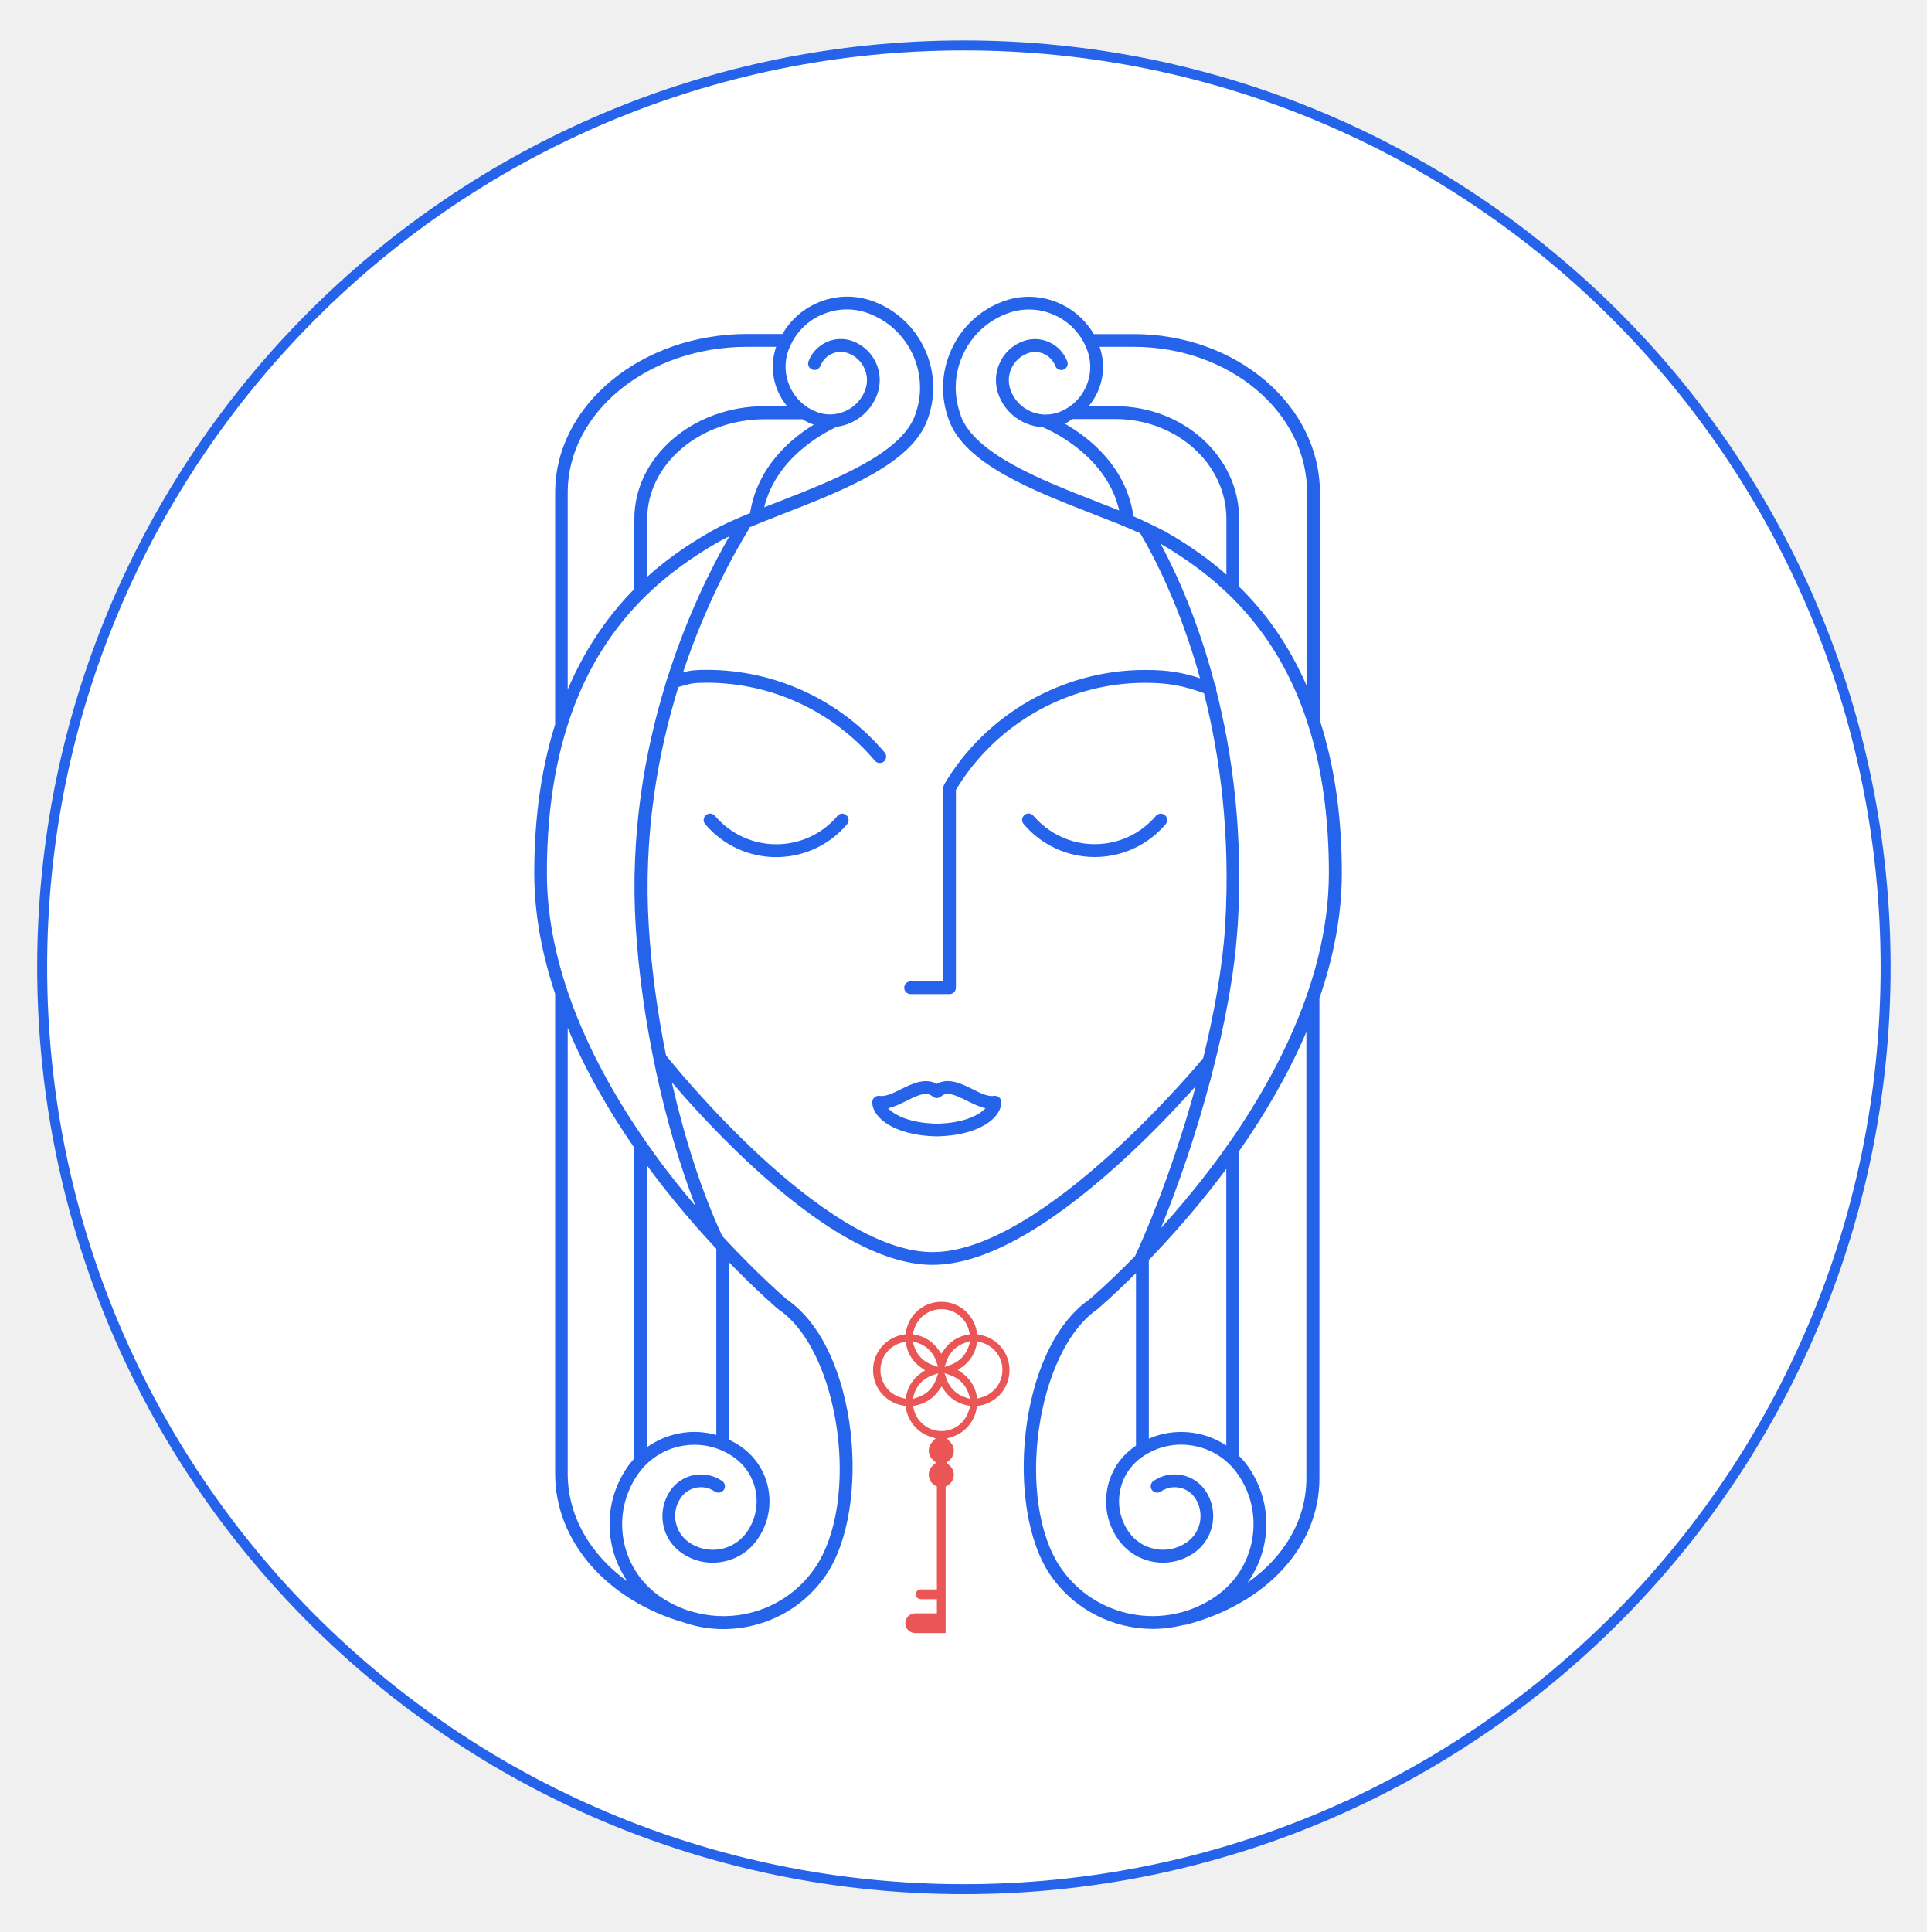
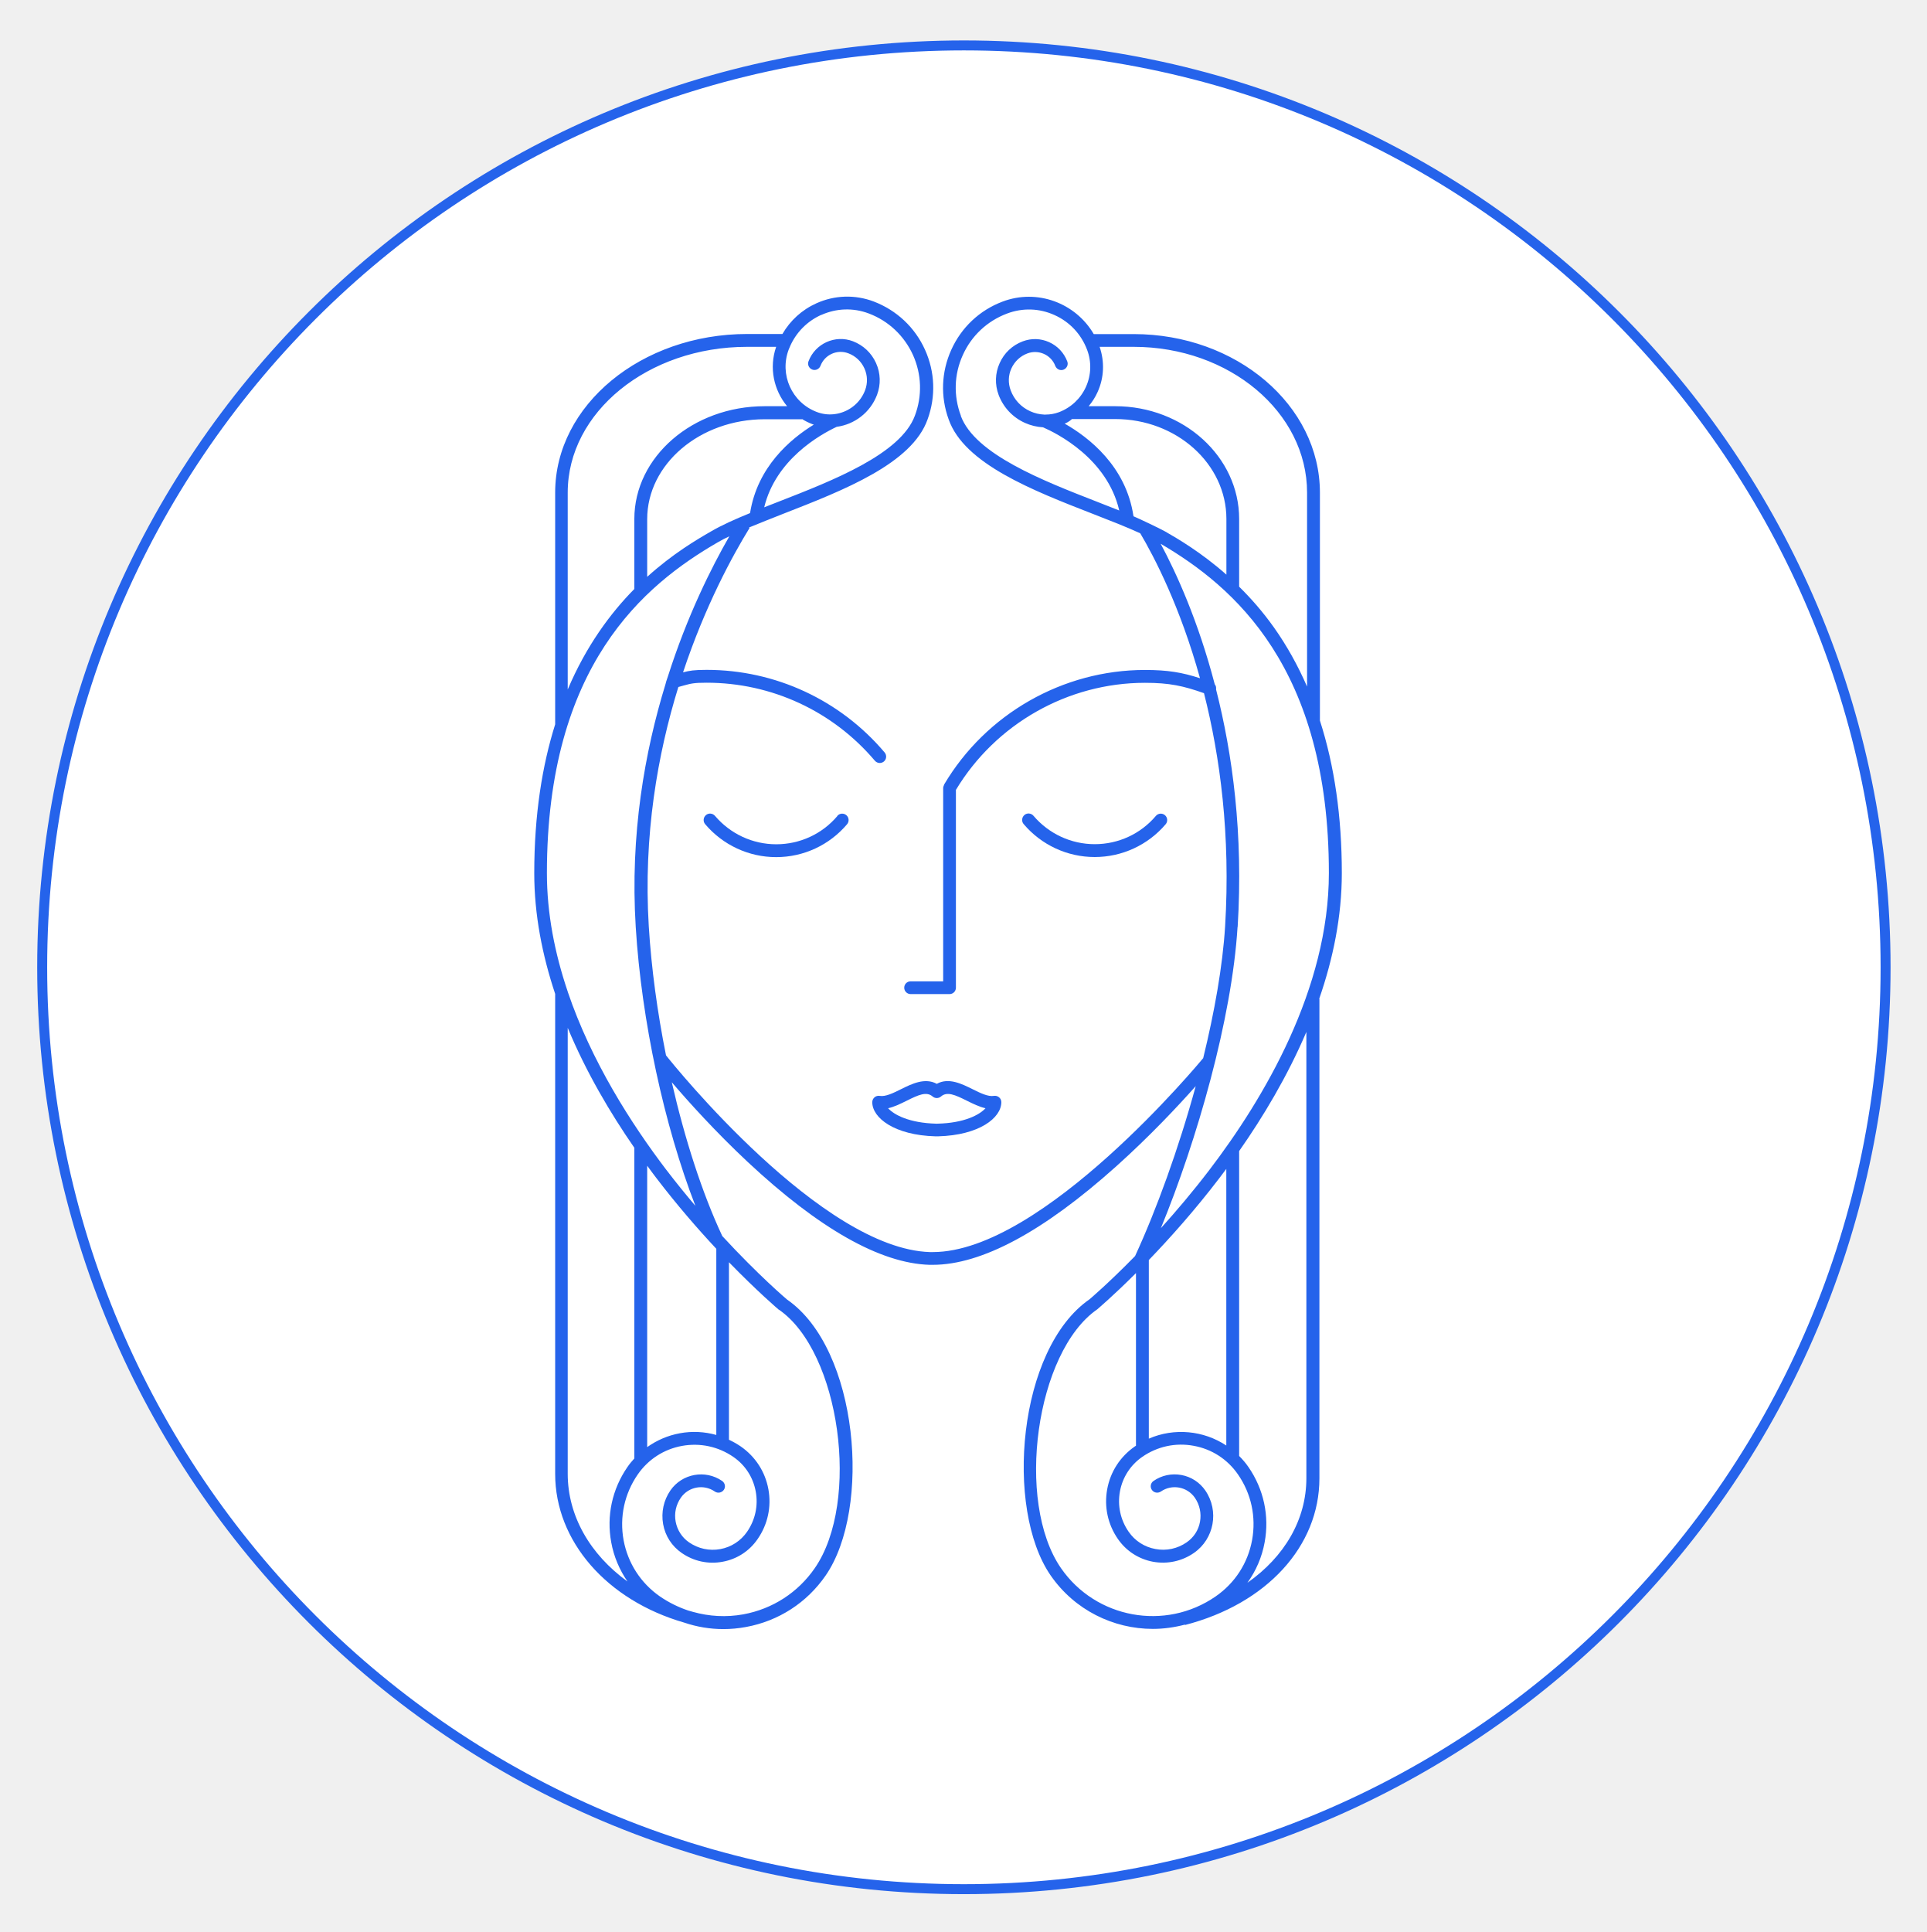
<svg xmlns="http://www.w3.org/2000/svg" id="Calque_1" data-name="Calque 1" width="68.23mm" height="68.42mm" viewBox="0 0 193.41 193.96">
  <defs>
    <style>
      .cls-1 {
        fill: none;
      }

      .cls-2 {
-         fill: #ea5555;
+         fill: none;
      }

      .cls-3 {
        fill: #2563EB;
      }

      .cls-4 {
        fill: #fff;
        stroke: #2563EB;
        stroke-miterlimit: 10;
      }
    </style>
  </defs>
  <circle class="cls-4" cx="96.78" cy="97.11" r="92.55" />
  <g>
    <path class="cls-3" d="M84.08,81.92c-1.53,1.81-3.77,2.84-6.14,2.84s-4.61-1.04-6.15-2.85c-.23-.27-.64-.31-.91-.08-.27.23-.31.64-.08.91,1.78,2.1,4.38,3.31,7.13,3.31s5.34-1.2,7.12-3.3c.23-.27.2-.68-.07-.91-.27-.23-.68-.2-.91.07Z" />
    <path class="cls-3" d="M109.92,86.04c2.74,0,5.34-1.2,7.12-3.29.23-.27.2-.68-.07-.91-.27-.23-.68-.2-.91.07-1.53,1.81-3.77,2.84-6.14,2.84s-4.61-1.04-6.15-2.85c-.23-.27-.64-.31-.91-.08s-.31.64-.08.91c1.78,2.1,4.38,3.31,7.13,3.31Z" />
    <path class="cls-3" d="M88.33,110.02c-.19-.03-.38.02-.52.14s-.23.3-.23.49c0,1.58,2.23,3.32,6.35,3.43.02,0,.05,0,.07,0h.04s.07,0,.08,0c.02,0,.05,0,.07,0,4.13-.11,6.35-1.85,6.35-3.43,0-.19-.08-.37-.23-.49-.14-.12-.34-.17-.52-.14-.58.1-1.37-.29-2.13-.67-1.09-.54-2.41-1.2-3.6-.54-1.19-.65-2.51,0-3.6.54-.76.38-1.55.77-2.13.67ZM91.03,110.51c1.22-.61,2-.95,2.61-.43.24.21.6.21.84,0,.61-.52,1.39-.18,2.61.43.61.3,1.23.61,1.86.75-.6.66-2.12,1.49-4.85,1.55,0,0,0,0-.03,0-.01,0-.04,0-.06,0-2.72-.07-4.24-.89-4.84-1.55.63-.14,1.25-.45,1.86-.75Z" />
    <path class="cls-3" d="M132.46,100.27c1.39-4.01,2.27-8.26,2.27-12.61,0-5.67-.74-10.79-2.2-15.32v-22.88c0-8.78-8.39-15.92-18.7-15.92h-4.01c-1.82-3.12-5.68-4.58-9.16-3.26-2.31.87-4.14,2.6-5.15,4.85-1,2.22-1.09,4.69-.26,6.97h0c1.56,4.46,8.42,7.13,14.48,9.49,1.72.67,3.37,1.31,4.76,1.95,1.41,2.38,4.01,7.37,6,14.55-1.79-.58-3.22-.83-5.53-.83-8.24,0-15.97,4.41-20.17,11.51,0,0,0,.01,0,.02-.03.06-.05.12-.07.19,0,.02,0,.04-.01.06,0,.02-.01.04-.01.06v19.42h-3.27c-.36,0-.64.29-.64.64s.29.64.64.64h3.91c.36,0,.64-.29.64-.64v-19.86c3.99-6.63,11.24-10.75,18.98-10.75,2.47,0,3.86.31,5.93,1.04,1.61,6.34,2.68,14.23,2.12,23.41-.25,4.02-1.07,8.61-2.2,13.23-.27.32-16.11,19.47-27.15,19.47-.09,0-.19,0-.29,0-10.88-.33-25.76-18.81-26.5-19.75-.87-4.32-1.47-8.75-1.73-12.95-.56-9.14.9-17.34,2.97-24.03.2-.05.38-.1.54-.15.74-.2,1.02-.28,2.3-.28,6.52,0,12.67,2.85,16.89,7.83.13.15.31.23.49.23.15,0,.29-.05.42-.15.27-.23.3-.64.07-.91-4.46-5.27-10.98-8.29-17.87-8.29-1.28,0-1.72.08-2.37.25,2.23-6.71,4.99-11.75,6.68-14.5l-.06-.04c1.08-.45,2.26-.91,3.47-1.39,6.05-2.36,12.91-5.03,14.47-9.48h0c.83-2.28.74-4.75-.26-6.97-1.01-2.25-2.85-3.97-5.15-4.85-1.88-.71-3.92-.65-5.76.18-1.45.65-2.63,1.73-3.41,3.08h-3.53c-10.63,0-19.29,7.14-19.29,15.92v23.27c-1.29,4.1-2.1,9.03-2.1,14.94,0,4.17.81,8.25,2.1,12.12v48.19c0,6.76,5.19,12.69,12.96,14.93,1.27.43,2.59.65,3.93.65.75,0,1.51-.07,2.27-.21,3.27-.6,6.11-2.43,8-5.17,4.62-6.69,3.32-22.73-3.87-27.7-.04-.03-2.86-2.42-6.53-6.4h.01c-2.01-4.3-3.75-9.7-5.06-15.42,1.63,1.91,4.37,4.96,7.62,8,7.17,6.7,13.31,10.18,18.26,10.33.11,0,.22,0,.32,0,4.91,0,11.11-3.33,18.43-9.89,3.39-3.04,6.26-6.11,7.98-8.05-1.72,6.29-3.95,12.42-6.09,17.06-2.68,2.74-4.55,4.32-4.56,4.33-7.24,5-8.54,21.04-3.92,27.73,2.41,3.49,6.31,5.37,10.26,5.37,1.08,0,2.17-.15,3.23-.43v.04c8.2-2.12,13.5-7.9,13.5-14.73v-48.13ZM80.53,42.07c.32.2.66.37,1.03.51.05.02.1.03.15.05-2.38,1.46-5.67,4.26-6.4,8.88-1.5.61-2.86,1.22-3.92,1.84-1.44.83-3.83,2.23-6.41,4.56v-5.79c0-5.53,5.3-10.03,11.8-10.03h3.75ZM82.46,31.62c1.52-.68,3.21-.74,4.77-.15,1.99.75,3.56,2.24,4.44,4.17.87,1.94.94,4.1.19,6.09h0c-1.43,3.86-8.23,6.51-13.7,8.64-.48.19-.96.37-1.43.56,1.16-4.79,5.58-7.28,7.28-8.08,1.78-.24,3.37-1.42,4.05-3.21.39-1.04.36-2.17-.1-3.19s-1.28-1.79-2.32-2.19c-1.78-.68-3.79.23-4.46,2.01-.13.33.04.7.37.83.33.13.7-.04.83-.37.42-1.12,1.68-1.69,2.8-1.26.72.27,1.29.81,1.61,1.51.32.7.34,1.48.07,2.2-.45,1.18-1.43,2-2.57,2.3,0,0-.28.08-.63.11-.54.05-1.1-.02-1.65-.23-2.51-.95-3.77-3.76-2.82-6.27.04-.1.08-.19.12-.28h.01v-.03c.62-1.41,1.72-2.53,3.14-3.17ZM57,49.45c0-8.07,8.07-14.63,18-14.63h2.93c-.73,2.1-.24,4.35,1.1,5.96h-2.25c-7.22,0-13.09,5.08-13.09,11.32v7.03c-2.39,2.42-4.82,5.69-6.69,10.09v-19.77ZM57,147.96v-44.77c1.86,4.47,4.28,8.56,6.69,12.04v31.19c-.25.27-.49.56-.7.87-1.53,2.22-2.11,4.9-1.62,7.55.26,1.44.83,2.76,1.63,3.93-3.74-2.7-6-6.58-6-10.81ZM68.26,143.89c-1.2.22-2.31.7-3.28,1.39v-28.25c.31.43.62.84.93,1.25,2.08,2.72,4.16,5.11,6.01,7.09v18.69c-1.18-.33-2.42-.4-3.66-.17ZM78.22,131.49c6.12,4.23,8.2,19.26,3.59,25.94-1.69,2.45-4.24,4.1-7.18,4.64-1.71.31-3.43.21-5.06-.25h0c-.17-.04-.32-.1-.49-.14-.98-.33-1.93-.8-2.81-1.4-1.93-1.34-3.23-3.34-3.66-5.66-.42-2.31.08-4.65,1.42-6.59,1.05-1.52,2.63-2.54,4.44-2.87,1.82-.33,3.65.06,5.17,1.11,1.19.82,1.98,2.05,2.24,3.47.26,1.42-.05,2.85-.87,4.04-.64.92-1.59,1.54-2.69,1.74-1.1.2-2.21-.04-3.14-.68-.71-.49-1.18-1.23-1.34-2.07-.16-.85.03-1.7.52-2.41.77-1.11,2.3-1.39,3.41-.62.29.2.69.13.9-.16s.13-.69-.16-.9c-1.7-1.17-4.03-.74-5.2.95-.68.99-.94,2.19-.73,3.38s.88,2.22,1.87,2.9c1.2.83,2.66,1.15,4.1.88,1.44-.26,2.69-1.07,3.52-2.28,1.02-1.47,1.4-3.25,1.08-5-.32-1.76-1.31-3.28-2.78-4.3-.38-.26-.78-.48-1.18-.67v-17.82c2.89,2.97,4.95,4.72,5.01,4.77ZM66.92,117.47c-3.55-4.66-7.55-10.92-9.92-17.91v-.04h-.01c-1.28-3.79-2.08-7.79-2.08-11.86,0-20.87,9.78-28.94,17.13-33.2.36-.21.76-.42,1.19-.62-1.79,3.11-4.22,7.95-6.18,14.1-.11.3-.24.72-.23.74-2.09,6.8-3.57,15.11-2.99,24.39.58,9.4,2.87,19.94,5.99,27.99-.95-1.12-1.92-2.31-2.89-3.58ZM131.24,49.45v19.48c-.93-2.13-2.03-4.11-3.32-5.93-1.12-1.58-2.32-2.94-3.5-4.1v-6.8c0-6.24-5.58-11.32-12.45-11.32h-2.66c.36-.43.67-.91.9-1.43.65-1.44.71-3.04.2-4.53h3.42c9.6,0,17.41,6.56,17.41,14.63ZM113.81,51.83c-.74-5.03-4.5-7.93-6.91-9.3.46-.18.73-.46.73-.46h4.35c6.15,0,11.16,4.5,11.16,10.03v5.59c-2.55-2.25-4.89-3.61-6.18-4.35-.47-.27-2.69-1.32-3.15-1.51ZM96.48,41.74h0c-.75-1.99-.69-4.15.19-6.09.87-1.94,2.45-3.42,4.44-4.17,1.56-.59,3.25-.54,4.77.15,1.52.68,2.68,1.92,3.27,3.48.46,1.21.42,2.54-.11,3.72-.53,1.18-1.5,2.09-2.71,2.55-.43.16-.88.24-1.33.24-.09.02-.17,0-.17,0-.47-.02-.94-.13-1.38-.33-.92-.41-1.62-1.16-1.97-2.1-.27-.72-.25-1.5.07-2.2.32-.7.89-1.24,1.61-1.51,1.12-.42,2.38.14,2.8,1.26.13.33.5.5.83.37.33-.13.5-.5.37-.83-.33-.86-.97-1.55-1.82-1.93-.84-.38-1.78-.41-2.65-.08-1.04.39-1.87,1.17-2.32,2.19-.46,1.01-.49,2.15-.1,3.19.48,1.26,1.42,2.26,2.65,2.81.58.26,1.19.4,1.81.44,1.33.58,6.44,3.1,7.65,8.35-.72-.29-1.45-.57-2.21-.87-5.47-2.13-12.27-4.78-13.7-8.63ZM124.27,93.06c.58-9.35-.52-17.38-2.17-23.85.03-.19-.01-.37-.13-.51-1.67-6.39-3.86-11.18-5.43-14.11,7.32,4.29,16.89,12.41,16.89,33.06,0,11.63-6.53,22.64-12.01,29.82-1.66,2.17-3.32,4.13-4.86,5.83,3.62-8.81,7.13-21,7.7-30.24ZM123.13,145.12c-2.28-1.51-5.22-1.8-7.78-.69v-17.93c2.09-2.17,4.59-4.96,7.08-8.22.23-.3.47-.62.7-.93v27.77ZM106.53,157.43c-4.61-6.68-2.53-21.71,3.64-25.98.03-.03,1.59-1.34,3.89-3.64v17.33s-.07.04-.11.07c-1.47,1.02-2.46,2.54-2.78,4.3-.32,1.76.06,3.53,1.08,5,.83,1.2,2.08,2.01,3.52,2.28,1.44.26,2.9-.05,4.1-.88,2.05-1.41,2.56-4.23,1.15-6.28-.57-.82-1.42-1.37-2.4-1.55-.98-.18-1.98.03-2.8.6-.29.2-.37.6-.16.9.2.29.6.36.9.16,1.11-.77,2.64-.49,3.41.62.49.71.67,1.57.52,2.41-.15.85-.63,1.58-1.34,2.07-.92.64-2.04.88-3.14.67-1.1-.2-2.06-.82-2.69-1.74-.82-1.19-1.13-2.62-.87-4.04.26-1.42,1.06-2.65,2.24-3.47,1.52-1.05,3.35-1.45,5.17-1.11,1.82.33,3.39,1.35,4.44,2.87,1.34,1.93,1.84,4.27,1.42,6.59-.42,2.31-1.72,4.32-3.66,5.66-5.06,3.5-12.03,2.22-15.53-2.84ZM125.25,158.9c.86-1.2,1.46-2.57,1.73-4.06.49-2.65-.09-5.33-1.62-7.55-.28-.41-.6-.78-.94-1.12v-30.61c2.41-3.44,4.85-7.51,6.75-11.96v44.8c0,4.16-2.2,7.89-5.92,10.5Z" />
  </g>
  <g>
    <path class="cls-1" d="M94.53,135.33c.57-.83,1.45-1.43,2.47-1.64-.28-1.11-1.28-1.94-2.47-1.94s-2.2.83-2.47,1.94c1.02.2,1.9.81,2.47,1.64Z" />
    <path class="cls-2" d="M98.35,133.99l-.23-.04-.04-.23c-.29-1.75-1.78-3.03-3.56-3.03s-3.27,1.27-3.56,3.03l-.04.23-.23.04c-1.75.29-3.03,1.78-3.03,3.56s1.27,3.27,3.03,3.56l.23.04.04.23c.22,1.34,1.2,2.47,2.49,2.87l.49.15-.35.38c-.22.24-.34.54-.34.85,0,.37.17.71.45.96l.29.25-.29.25c-.29.24-.45.59-.45.96,0,.45.25.87.65,1.09l.17.09v10.34h-1.58c-.31,0-.56.22-.56.49s.25.49.56.49h1.58v1.42h-2.18c-.55,0-.99.44-.99.99s.44.99.99.99h3.06v-14.71l.17-.09c.4-.22.65-.64.65-1.09,0-.37-.17-.72-.45-.96l-.29-.25.29-.25c.29-.24.45-.59.45-.96,0-.31-.12-.61-.34-.85l-.35-.38.49-.15c1.3-.4,2.27-1.53,2.49-2.87l.04-.23.23-.04c1.75-.29,3.03-1.78,3.03-3.56s-1.27-3.27-3.03-3.56ZM91.74,133.62c.32-1.29,1.46-2.19,2.78-2.19s2.47.9,2.78,2.19l.08.33-.33.07c-.93.18-1.73.72-2.27,1.5l-.27.39-.27-.39c-.54-.78-1.34-1.32-2.27-1.5l-.33-.07.08-.33ZM97.45,134.62l-.22.63c-.29.82-.93,1.46-1.76,1.76l-.63.22.22-.63c.29-.83.93-1.46,1.76-1.76l.63-.22ZM92.23,134.85c.82.29,1.46.93,1.75,1.75l.22.63-.63-.22c-.82-.29-1.46-.93-1.75-1.75l-.22-.63.63.22ZM90.92,140.42l-.33-.08c-1.29-.32-2.19-1.46-2.19-2.78s.9-2.47,2.19-2.78l.33-.08.07.33c.18.93.72,1.73,1.5,2.27l.39.27-.39.27c-.78.54-1.32,1.34-1.5,2.27l-.07.33ZM91.82,139.84c.29-.82.93-1.46,1.75-1.75l.63-.22-.22.63c-.29.82-.93,1.46-1.75,1.75l-.63.22.22-.63ZM97.31,141.48c-.32,1.29-1.46,2.19-2.78,2.19s-2.47-.9-2.78-2.19l-.08-.33.33-.07c.93-.18,1.73-.72,2.27-1.5l.27-.39.27.39c.54.78,1.34,1.32,2.27,1.5l.33.07-.08.33ZM96.82,140.25c-.82-.29-1.46-.93-1.76-1.76l-.22-.63.63.22c.82.29,1.46.93,1.76,1.76l.22.63-.63-.22ZM98.46,140.33l-.33.08-.07-.33c-.18-.93-.72-1.73-1.5-2.27l-.39-.27.39-.27c.78-.54,1.32-1.34,1.5-2.27l.07-.33.33.08c1.29.32,2.19,1.46,2.19,2.78s-.9,2.47-2.19,2.78Z" />
  </g>
</svg>
